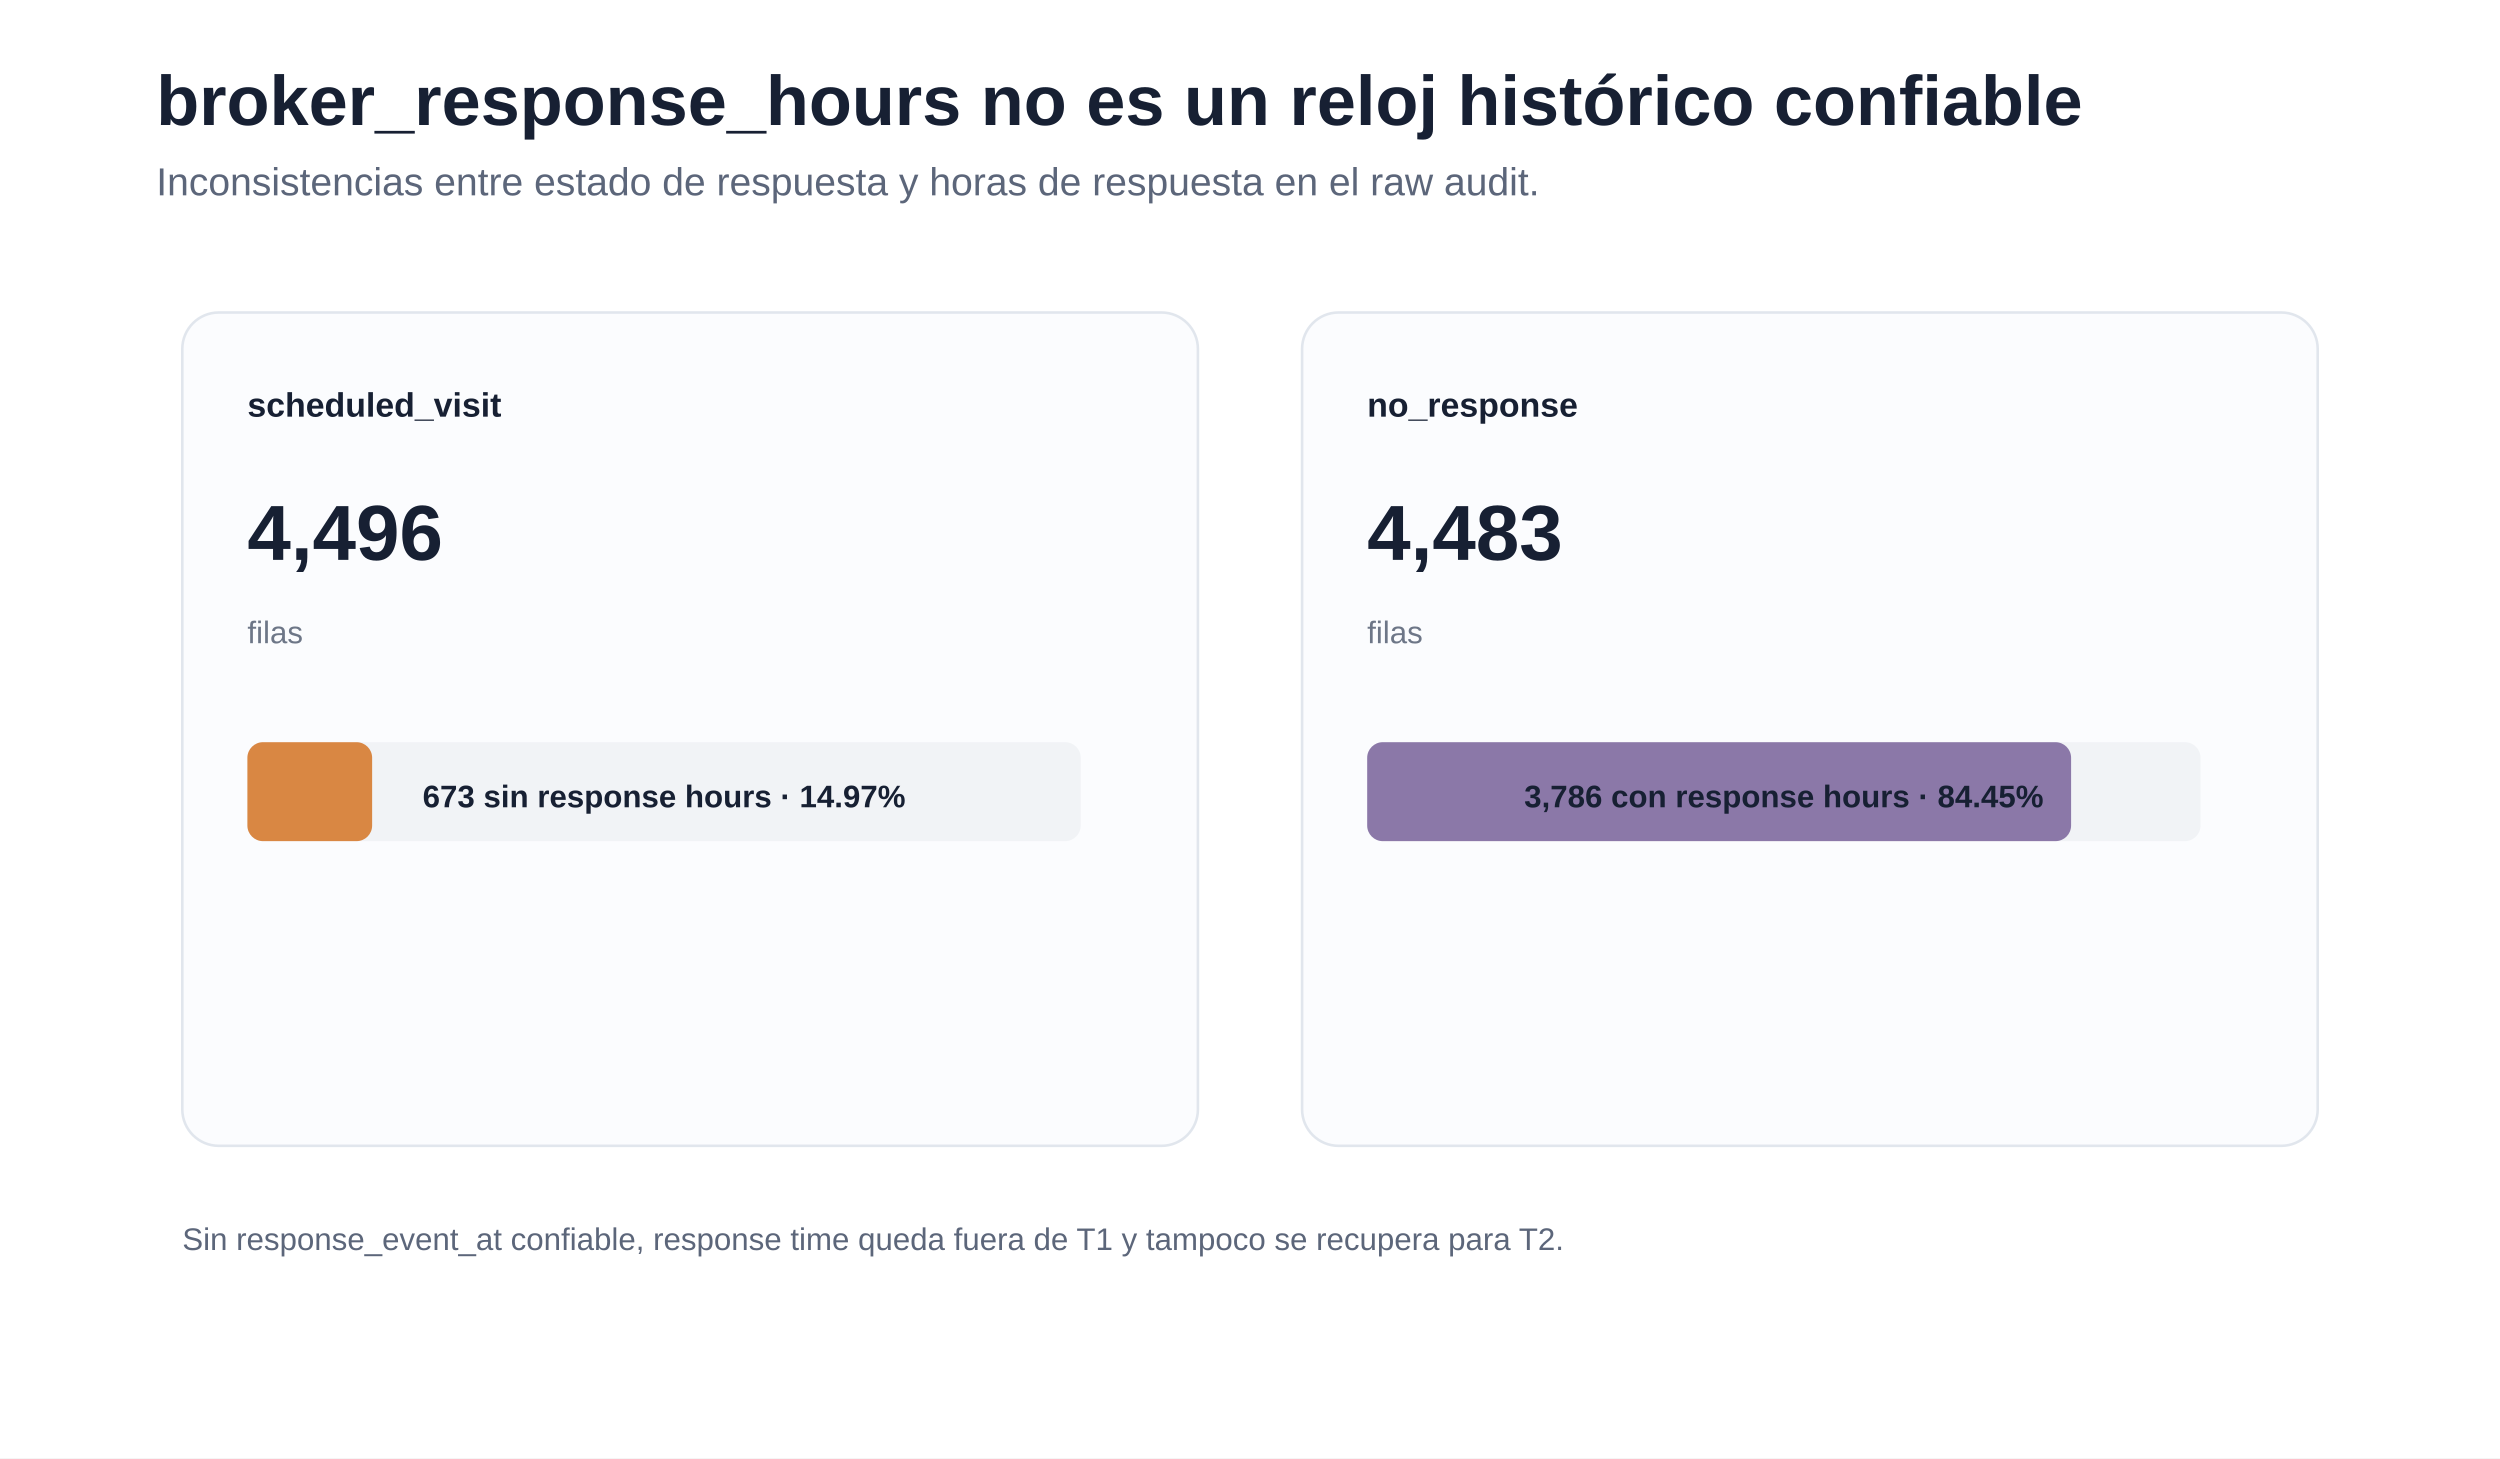
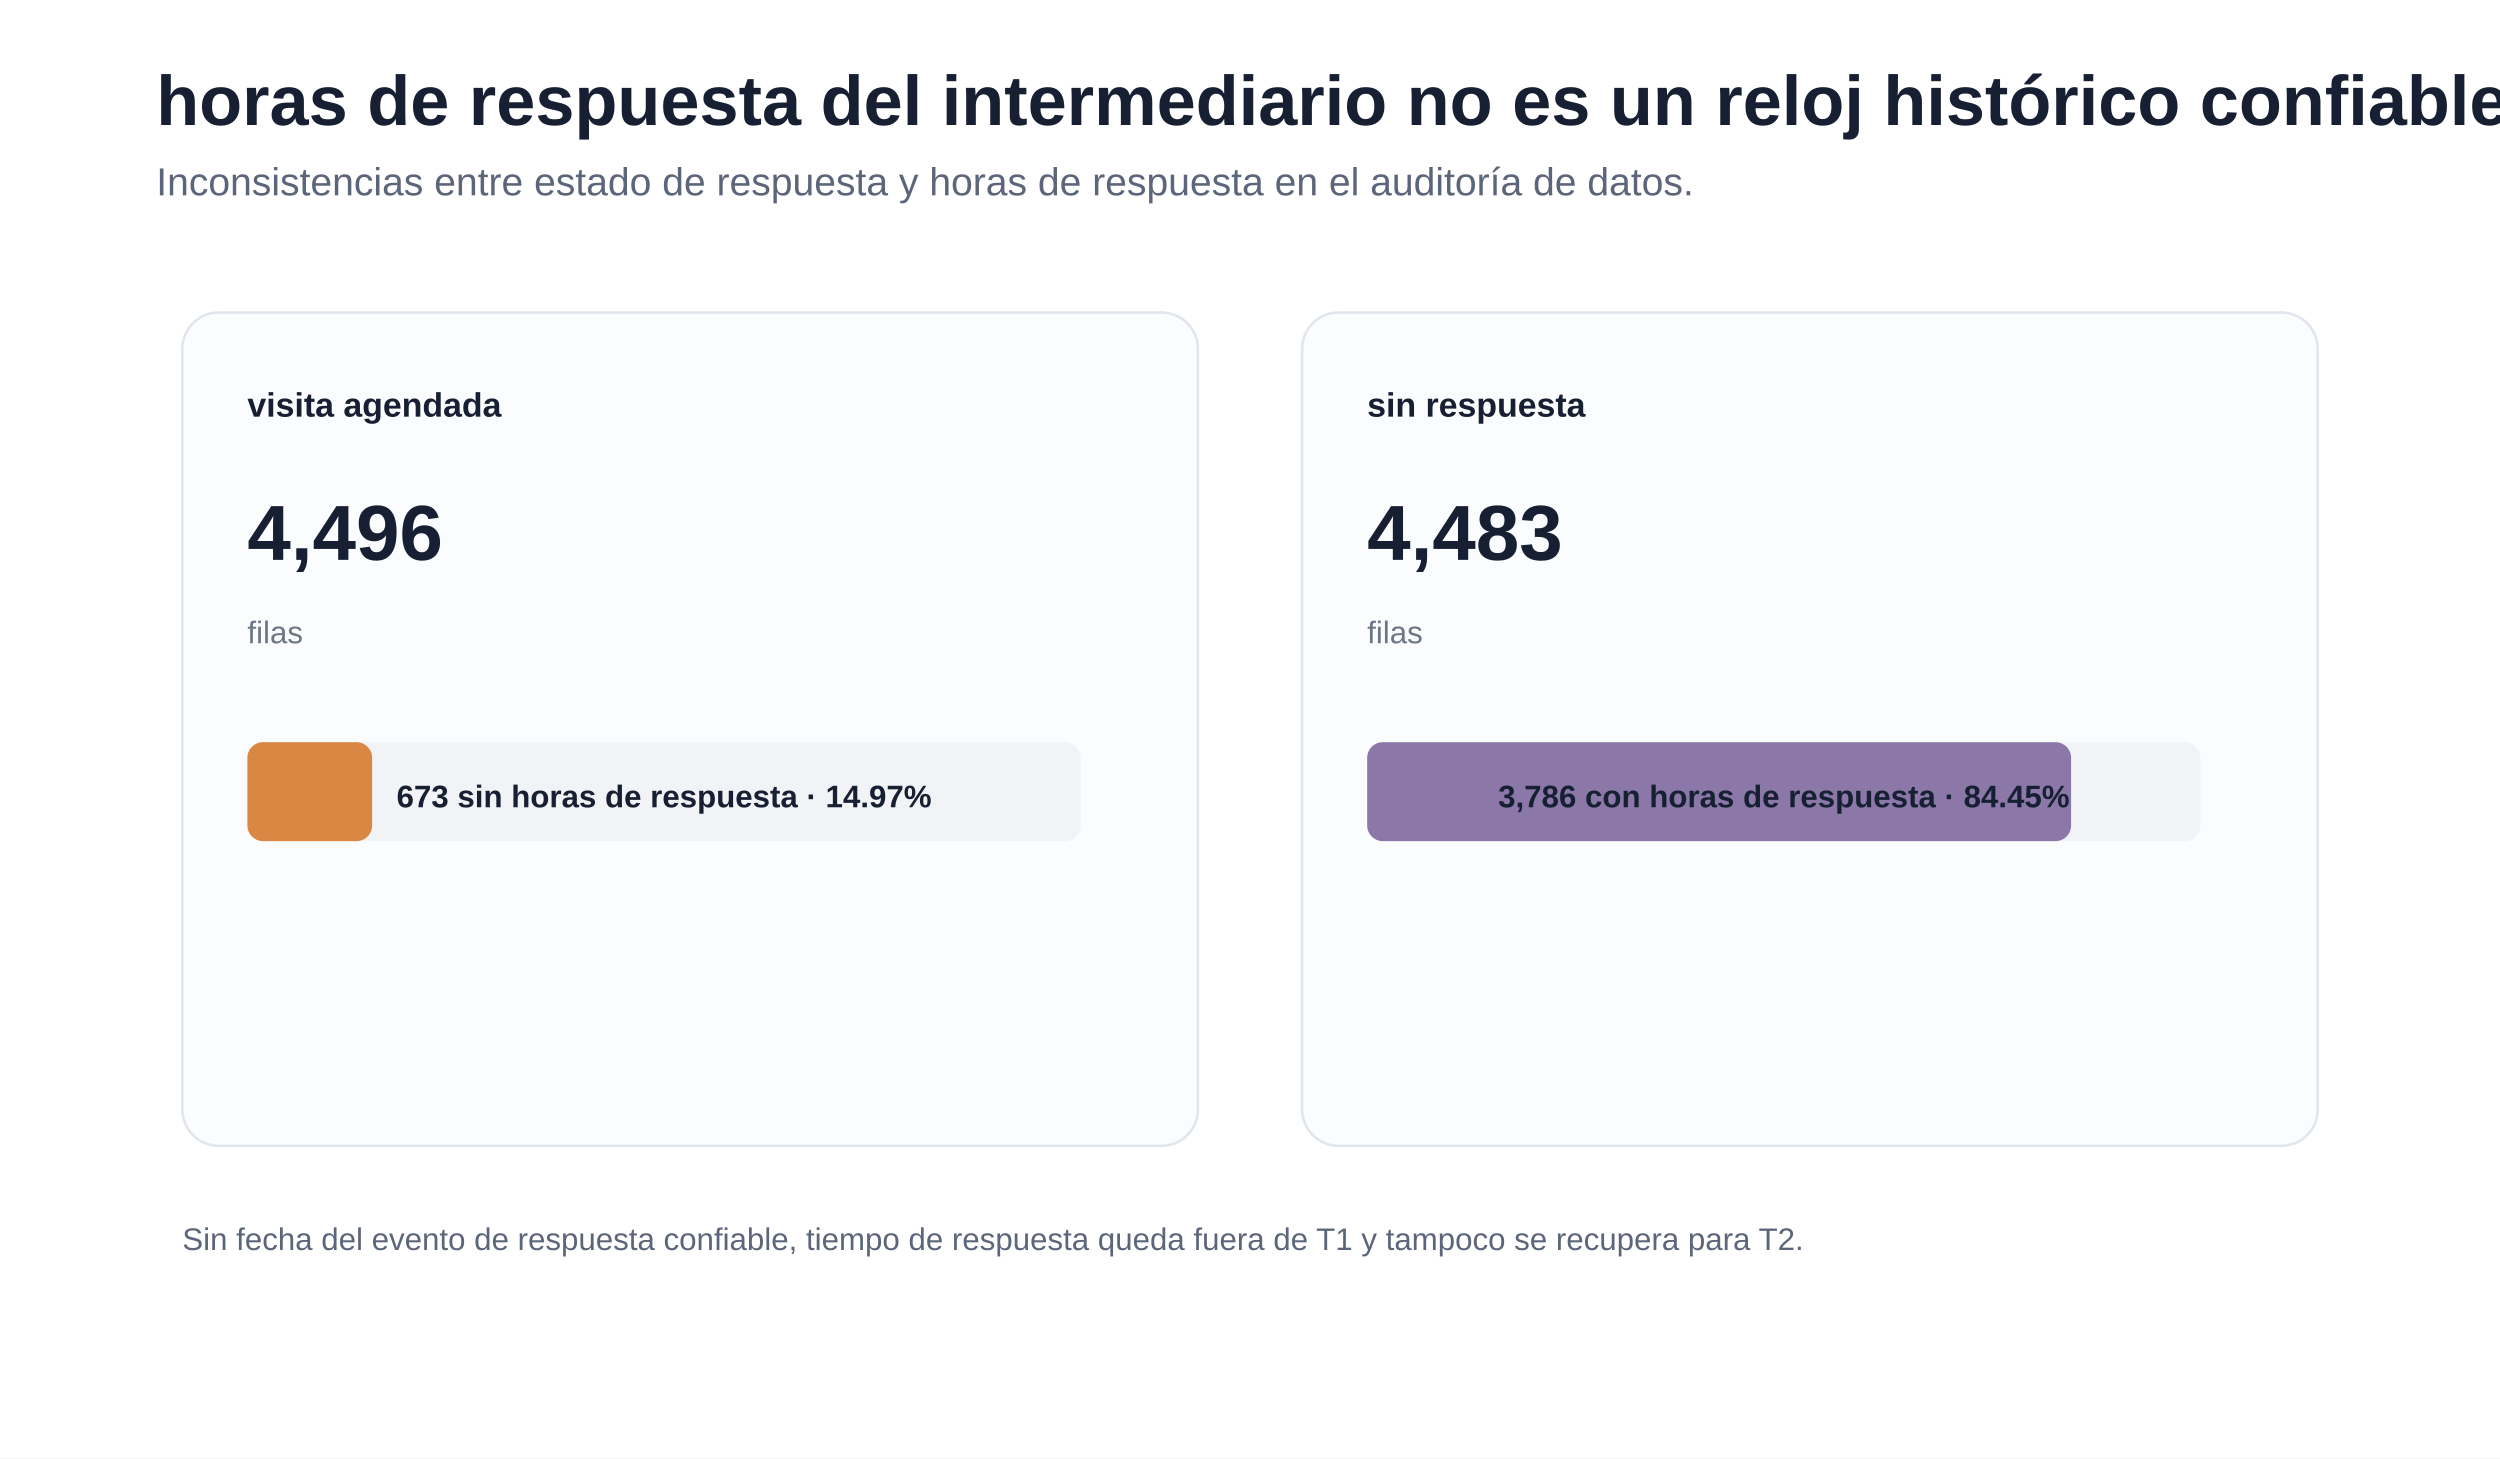
<svg xmlns="http://www.w3.org/2000/svg" width="960" height="560" viewBox="0 0 960 560" role="img" aria-label="broker_response_hours no es un reloj histórico confiable">
  <style>text{font-family:Arial,Helvetica,sans-serif;fill:#172033}.title{font-size:27px;font-weight:700}.sub{font-size:15px;fill:#5c667a}.axis{font-size:12px;fill:#6d7687}.label{font-size:13px;font-weight:600}.value{font-size:12px;font-weight:700}.big{font-size:30px;font-weight:800}.note{font-size:12px;fill:#5c667a}.grid{stroke:#e6e9ef;stroke-width:1}.a{fill:#2f6b8a}.b{fill:#d98743}.c{fill:#6d9b76}.d{fill:#8b78a8}.soft{fill:#f1f3f6}.card{fill:#fbfcfe;stroke:#e1e6ed;stroke-width:1}</style>
  <rect width="960" height="560" fill="#fff" />
-   <text x="60" y="48" class="title">broker_response_hours no es un reloj histórico confiable</text>
-   <text x="60" y="75" class="sub">Inconsistencias entre estado de respuesta y horas de respuesta en el raw audit.</text>
+   <text x="60" y="48" class="title">horas de respuesta del intermediario no es un reloj histórico confiable</text>
+   <text x="60" y="75" class="sub">Inconsistencias entre estado de respuesta y horas de respuesta en el auditoría de datos.</text>
  <rect x="70" y="120" width="390" height="320" rx="14" class="card" />
  <rect x="500" y="120" width="390" height="320" rx="14" class="card" />
-   <text x="95" y="160" class="label">scheduled_visit</text>
+   <text x="95" y="160" class="label">visita agendada</text>
  <text x="95" y="215" class="big">4,496</text>
  <text x="95" y="247" class="axis">filas</text>
  <rect x="95" y="285" width="320" height="38" rx="6" class="soft" />
  <rect x="95" y="285" width="47.9" height="38" rx="6" class="b" />
-   <text x="255" y="310" text-anchor="middle" class="value">673 sin response hours · 14.97%</text>
-   <text x="525" y="160" class="label">no_response</text>
+   <text x="255" y="310" text-anchor="middle" class="value">673 sin horas de respuesta · 14.97%</text>
+   <text x="525" y="160" class="label">sin respuesta</text>
  <text x="525" y="215" class="big">4,483</text>
  <text x="525" y="247" class="axis">filas</text>
  <rect x="525" y="285" width="320" height="38" rx="6" class="soft" />
  <rect x="525" y="285" width="270.3" height="38" rx="6" class="d" />
-   <text x="685" y="310" text-anchor="middle" class="value">3,786 con response hours · 84.45%</text>
-   <text x="70" y="480" class="note">Sin response_event_at confiable, response time queda fuera de T1 y tampoco se recupera para T2.</text>
+   <text x="685" y="310" text-anchor="middle" class="value">3,786 con horas de respuesta · 84.45%</text>
+   <text x="70" y="480" class="note">Sin fecha del evento de respuesta confiable, tiempo de respuesta queda fuera de T1 y tampoco se recupera para T2.</text>
</svg>
